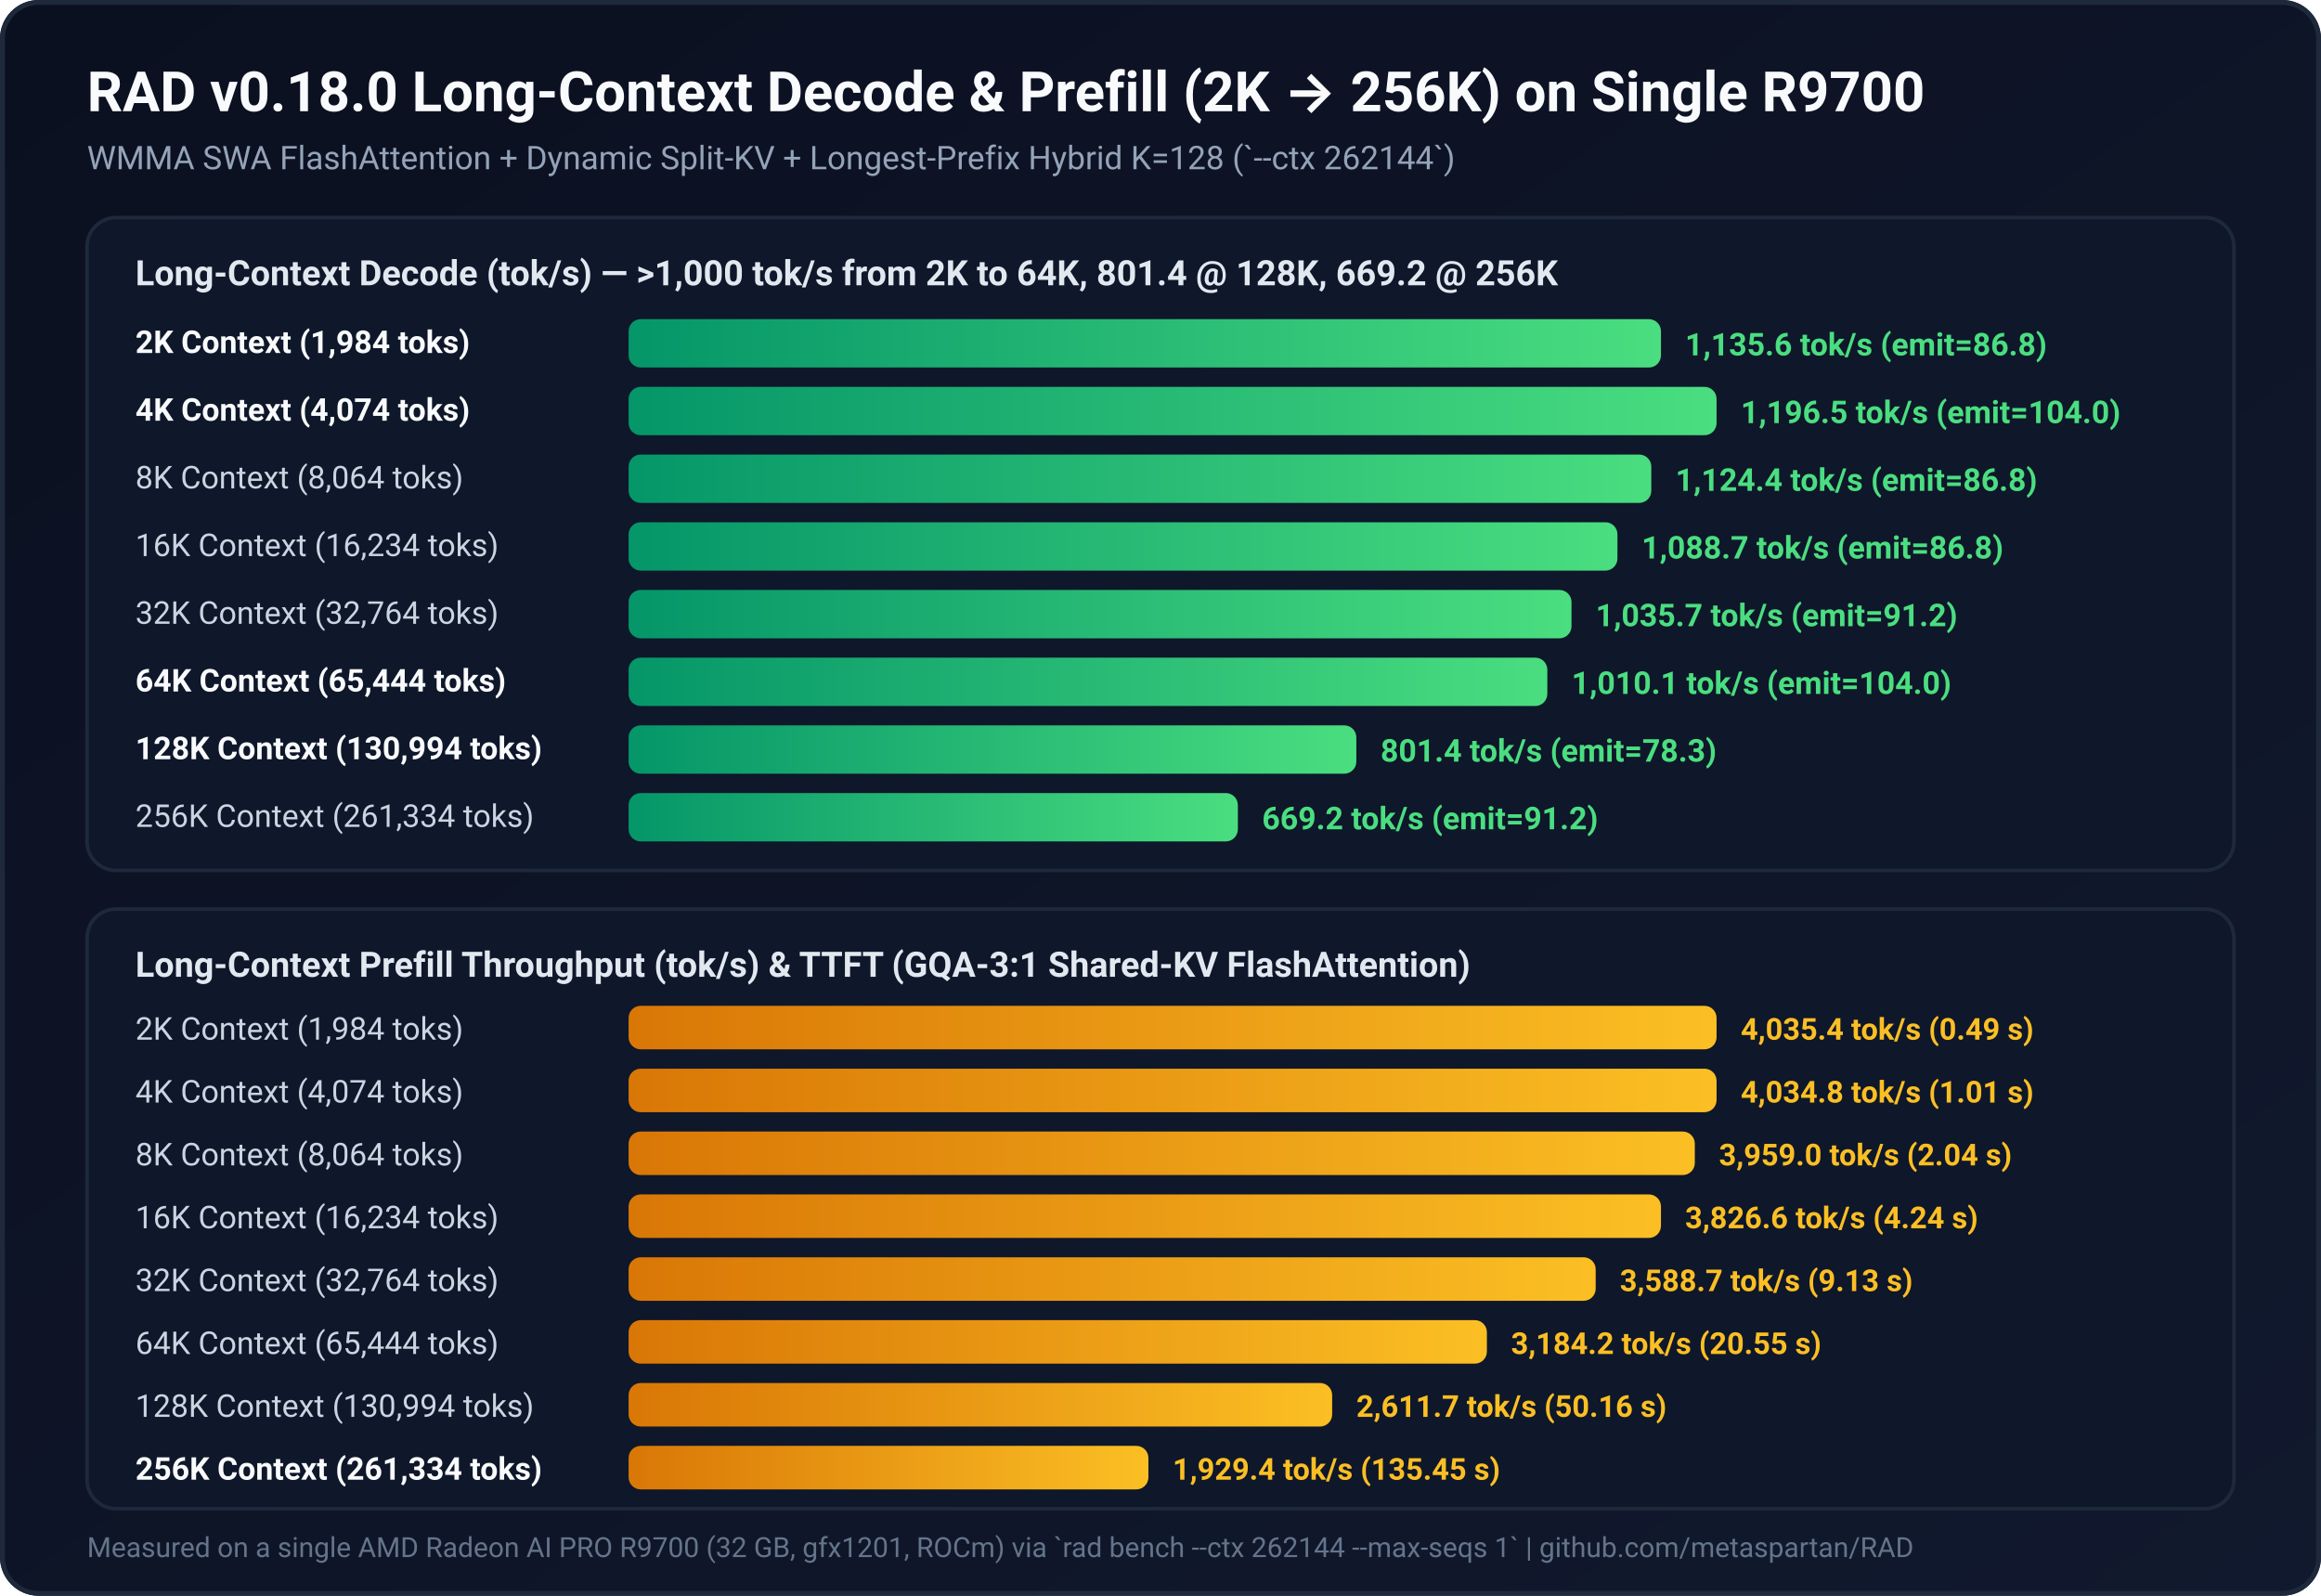
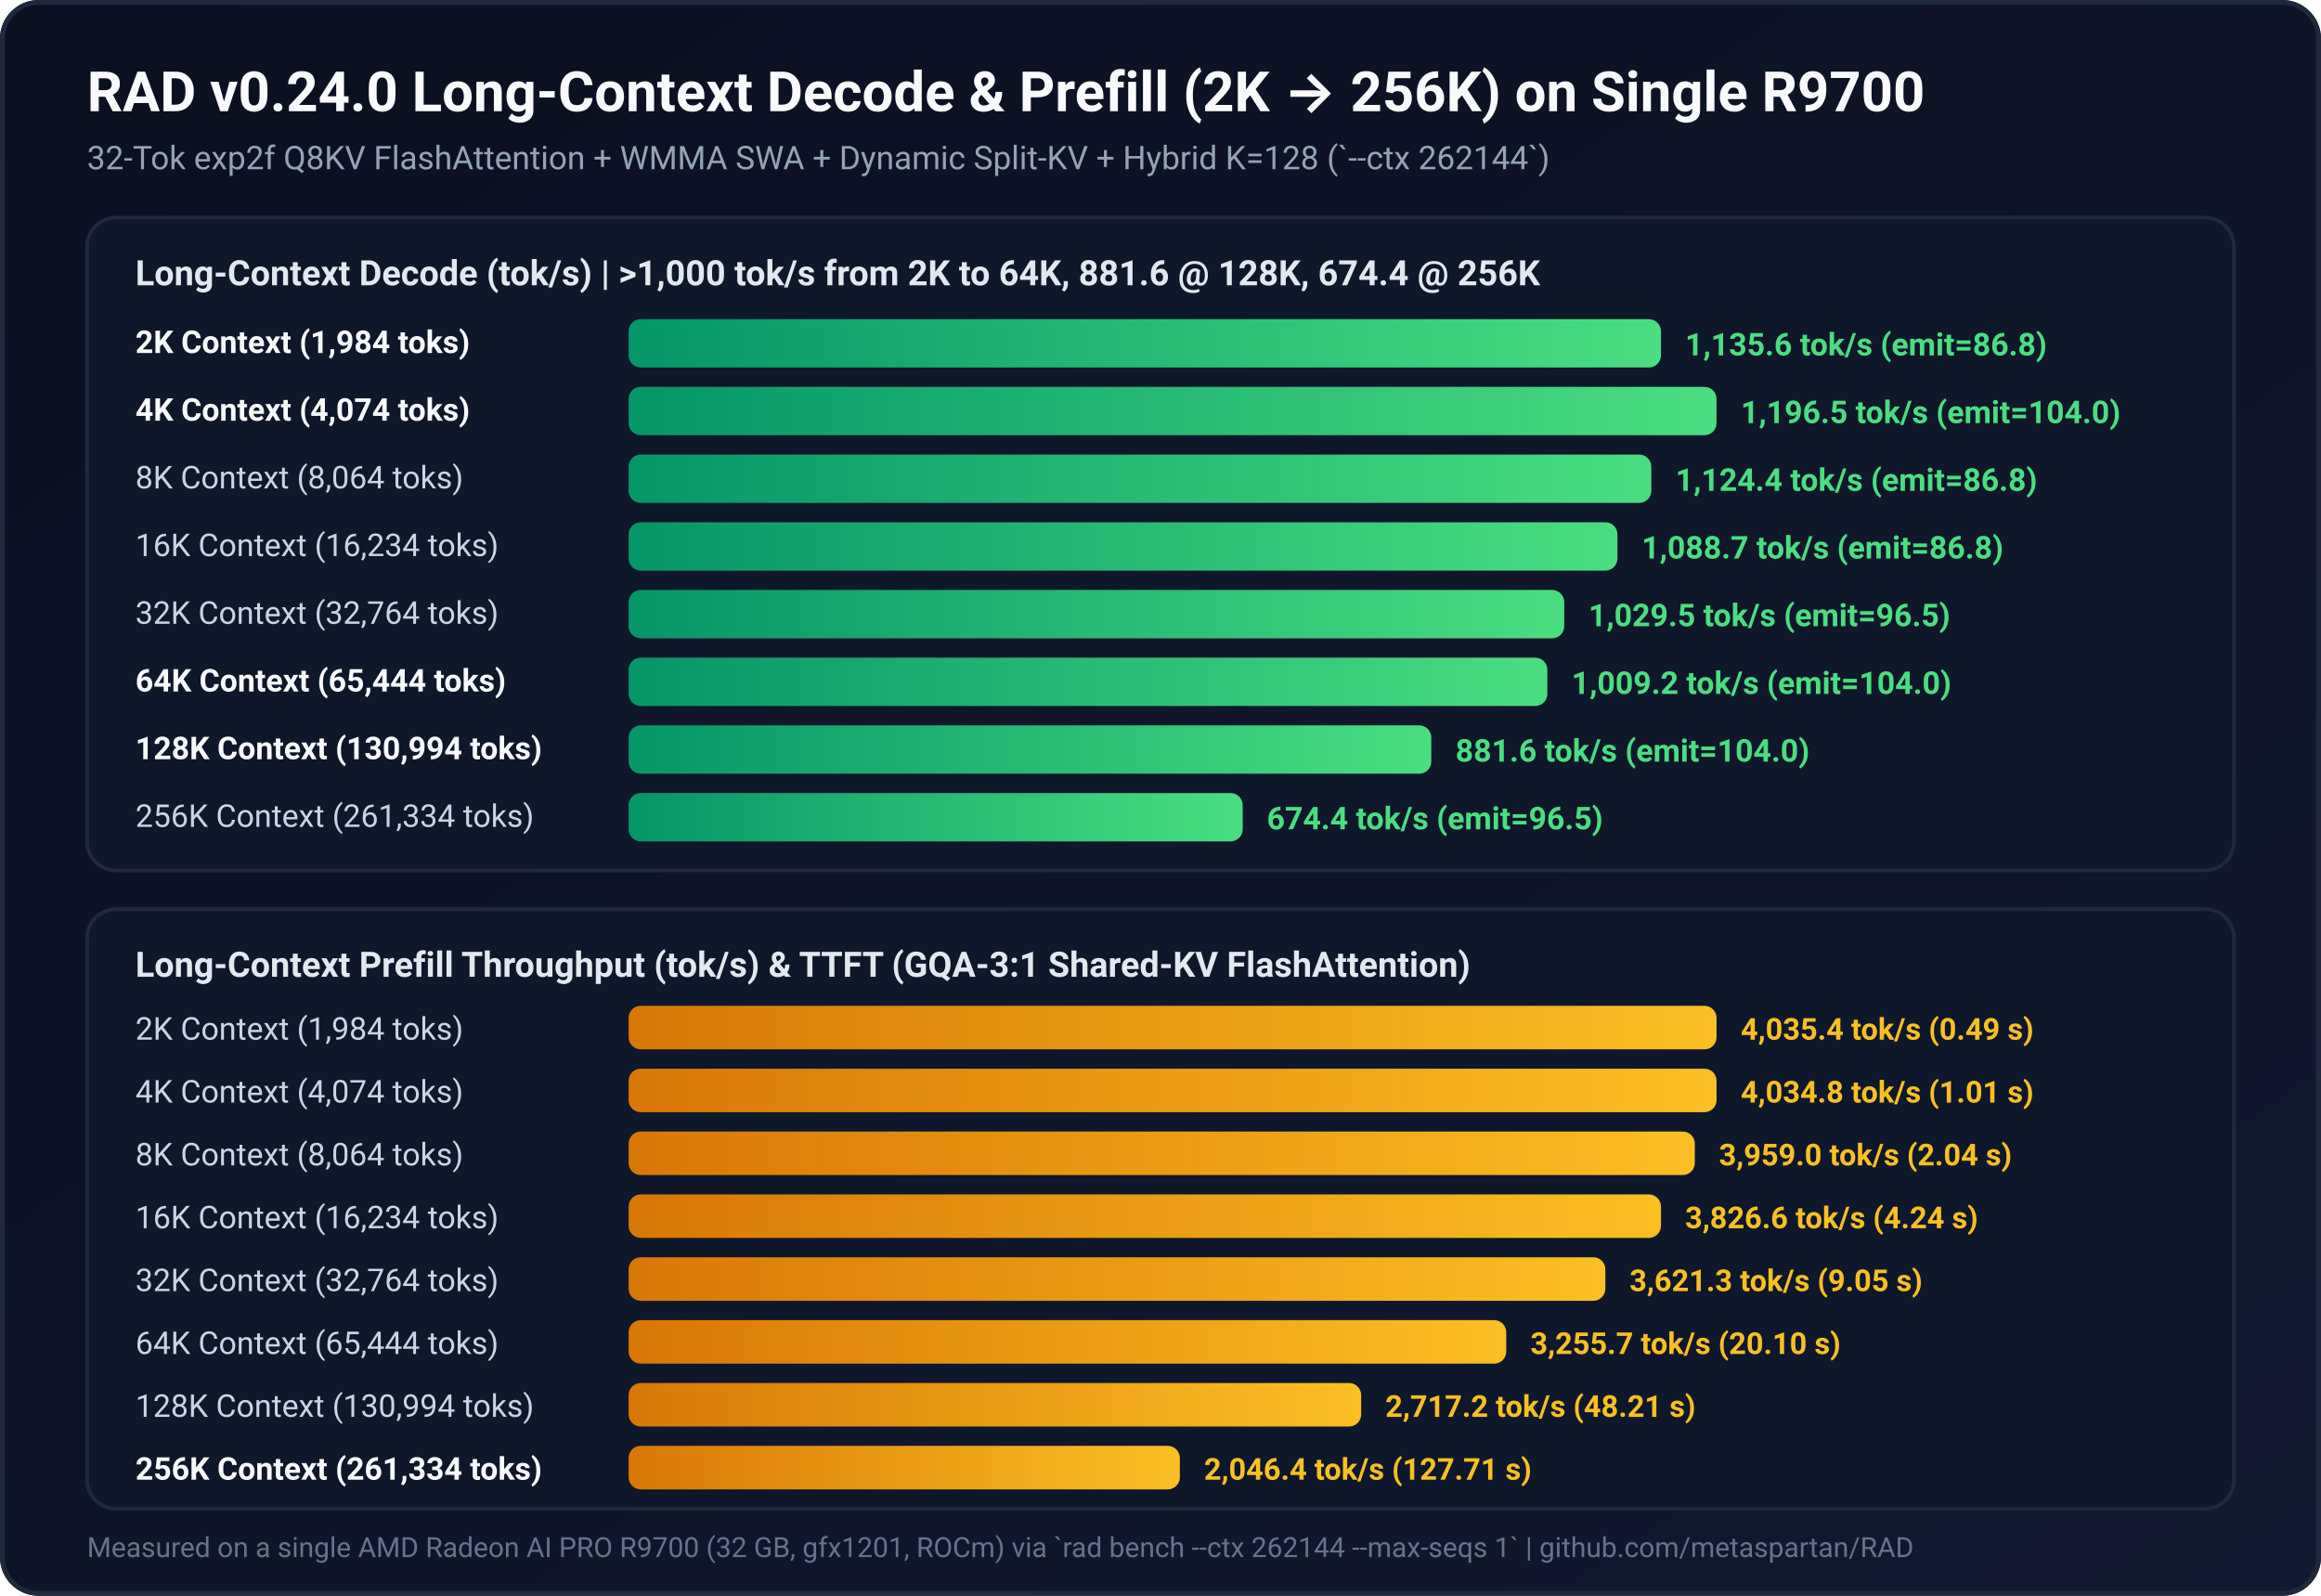
<svg xmlns="http://www.w3.org/2000/svg" viewBox="0 0 960 660" width="960" height="660">
  <defs>
    <linearGradient id="bg" x1="0" y1="0" x2="1" y2="1">
      <stop offset="0%" stop-color="#0b1020" />
      <stop offset="100%" stop-color="#11192e" />
    </linearGradient>
    <linearGradient id="decGrad" x1="0" y1="0" x2="1" y2="0">
      <stop offset="0%" stop-color="#059669" />
      <stop offset="100%" stop-color="#4ade80" />
    </linearGradient>
    <linearGradient id="ppGrad" x1="0" y1="0" x2="1" y2="0">
      <stop offset="0%" stop-color="#d97706" />
      <stop offset="100%" stop-color="#fbbf24" />
    </linearGradient>
  </defs>
  <rect width="960" height="660" rx="16" fill="url(#bg)" />
  <rect x="1" y="1" width="958" height="658" rx="15" fill="none" stroke="#1e293b" stroke-width="2" />
-   <text x="36" y="46" font-family="system-ui, -apple-system, Segoe UI, Roboto, sans-serif" font-size="23" font-weight="700" fill="#f8fafc">RAD v0.18.0 Long-Context Decode &amp; Prefill (2K → 256K) on Single R9700</text>
-   <text x="36" y="70" font-family="system-ui, -apple-system, Segoe UI, Roboto, sans-serif" font-size="13.5" fill="#94a3b8">WMMA SWA FlashAttention + Dynamic Split-KV + Longest-Prefix Hybrid K=128 (`--ctx 262144`)</text>
+   <text x="36" y="46" font-family="system-ui, -apple-system, Segoe UI, Roboto, sans-serif" font-size="23" font-weight="700" fill="#f8fafc">RAD v0.24.0 Long-Context Decode &amp; Prefill (2K → 256K) on Single R9700</text>
+   <text x="36" y="70" font-family="system-ui, -apple-system, Segoe UI, Roboto, sans-serif" font-size="13.5" fill="#94a3b8">32-Tok exp2f Q8KV FlashAttention + WMMA SWA + Dynamic Split-KV + Hybrid K=128 (`--ctx 262144`)</text>
  <rect x="36" y="90" width="888" height="270" rx="12" fill="#0f172a" stroke="#1e293b" stroke-width="1.5" />
-   <text x="56" y="118" font-family="system-ui, -apple-system, Segoe UI, Roboto, sans-serif" font-size="14.5" font-weight="700" fill="#e2e8f0">Long-Context Decode (tok/s) — &gt;1,000 tok/s from 2K to 64K, 801.4 @ 128K, 669.2 @ 256K</text>
+   <text x="56" y="118" font-family="system-ui, -apple-system, Segoe UI, Roboto, sans-serif" font-size="14.5" font-weight="700" fill="#e2e8f0">Long-Context Decode (tok/s) | &gt;1,000 tok/s from 2K to 64K, 881.6 @ 128K, 674.4 @ 256K</text>
  <text x="56" y="146" font-family="system-ui, -apple-system, Segoe UI, Roboto, sans-serif" font-size="13" font-weight="700" fill="#f8fafc">2K Context (1,984 toks)</text>
  <rect x="260" y="132" width="427" height="20" rx="5" fill="url(#decGrad)" />
  <text x="697" y="147" font-family="system-ui, -apple-system, Segoe UI, Roboto, sans-serif" font-size="13" font-weight="700" fill="#4ade80">1,135.6 tok/s (emit=86.8)</text>
  <text x="56" y="174" font-family="system-ui, -apple-system, Segoe UI, Roboto, sans-serif" font-size="13" font-weight="700" fill="#f8fafc">4K Context (4,074 toks)</text>
  <rect x="260" y="160" width="450" height="20" rx="5" fill="url(#decGrad)" />
  <text x="720" y="175" font-family="system-ui, -apple-system, Segoe UI, Roboto, sans-serif" font-size="13" font-weight="700" fill="#4ade80">1,196.5 tok/s (emit=104.0)</text>
  <text x="56" y="202" font-family="system-ui, -apple-system, Segoe UI, Roboto, sans-serif" font-size="13" fill="#cbd5e1">8K Context (8,064 toks)</text>
  <rect x="260" y="188" width="423" height="20" rx="5" fill="url(#decGrad)" />
  <text x="693" y="203" font-family="system-ui, -apple-system, Segoe UI, Roboto, sans-serif" font-size="13" font-weight="700" fill="#4ade80">1,124.4 tok/s (emit=86.8)</text>
  <text x="56" y="230" font-family="system-ui, -apple-system, Segoe UI, Roboto, sans-serif" font-size="13" fill="#cbd5e1">16K Context (16,234 toks)</text>
  <rect x="260" y="216" width="409" height="20" rx="5" fill="url(#decGrad)" />
  <text x="679" y="231" font-family="system-ui, -apple-system, Segoe UI, Roboto, sans-serif" font-size="13" font-weight="700" fill="#4ade80">1,088.7 tok/s (emit=86.8)</text>
  <text x="56" y="258" font-family="system-ui, -apple-system, Segoe UI, Roboto, sans-serif" font-size="13" fill="#cbd5e1">32K Context (32,764 toks)</text>
-   <rect x="260" y="244" width="390" height="20" rx="5" fill="url(#decGrad)" />
-   <text x="660" y="259" font-family="system-ui, -apple-system, Segoe UI, Roboto, sans-serif" font-size="13" font-weight="700" fill="#4ade80">1,035.7 tok/s (emit=91.2)</text>
+   <rect x="260" y="244" width="387" height="20" rx="5" fill="url(#decGrad)" />
+   <text x="657" y="259" font-family="system-ui, -apple-system, Segoe UI, Roboto, sans-serif" font-size="13" font-weight="700" fill="#4ade80">1,029.5 tok/s (emit=96.5)</text>
  <text x="56" y="286" font-family="system-ui, -apple-system, Segoe UI, Roboto, sans-serif" font-size="13" font-weight="700" fill="#f8fafc">64K Context (65,444 toks)</text>
  <rect x="260" y="272" width="380" height="20" rx="5" fill="url(#decGrad)" />
-   <text x="650" y="287" font-family="system-ui, -apple-system, Segoe UI, Roboto, sans-serif" font-size="13" font-weight="700" fill="#4ade80">1,010.1 tok/s (emit=104.0)</text>
+   <text x="650" y="287" font-family="system-ui, -apple-system, Segoe UI, Roboto, sans-serif" font-size="13" font-weight="700" fill="#4ade80">1,009.2 tok/s (emit=104.0)</text>
  <text x="56" y="314" font-family="system-ui, -apple-system, Segoe UI, Roboto, sans-serif" font-size="13" font-weight="700" fill="#f8fafc">128K Context (130,994 toks)</text>
-   <rect x="260" y="300" width="301" height="20" rx="5" fill="url(#decGrad)" />
-   <text x="571" y="315" font-family="system-ui, -apple-system, Segoe UI, Roboto, sans-serif" font-size="13" font-weight="700" fill="#4ade80">801.4 tok/s (emit=78.3)</text>
+   <rect x="260" y="300" width="332" height="20" rx="5" fill="url(#decGrad)" />
+   <text x="602" y="315" font-family="system-ui, -apple-system, Segoe UI, Roboto, sans-serif" font-size="13" font-weight="700" fill="#4ade80">881.6 tok/s (emit=104.0)</text>
  <text x="56" y="342" font-family="system-ui, -apple-system, Segoe UI, Roboto, sans-serif" font-size="13" fill="#cbd5e1">256K Context (261,334 toks)</text>
-   <rect x="260" y="328" width="252" height="20" rx="5" fill="url(#decGrad)" />
-   <text x="522" y="343" font-family="system-ui, -apple-system, Segoe UI, Roboto, sans-serif" font-size="13" font-weight="700" fill="#4ade80">669.2 tok/s (emit=91.2)</text>
+   <rect x="260" y="328" width="254" height="20" rx="5" fill="url(#decGrad)" />
+   <text x="524" y="343" font-family="system-ui, -apple-system, Segoe UI, Roboto, sans-serif" font-size="13" font-weight="700" fill="#4ade80">674.4 tok/s (emit=96.5)</text>
  <rect x="36" y="376" width="888" height="248" rx="12" fill="#0f172a" stroke="#1e293b" stroke-width="1.5" />
  <text x="56" y="404" font-family="system-ui, -apple-system, Segoe UI, Roboto, sans-serif" font-size="14.5" font-weight="700" fill="#e2e8f0">Long-Context Prefill Throughput (tok/s) &amp; TTFT (GQA-3:1 Shared-KV FlashAttention)</text>
  <text x="56" y="430" font-family="system-ui, -apple-system, Segoe UI, Roboto, sans-serif" font-size="13" fill="#cbd5e1">2K Context (1,984 toks)</text>
  <rect x="260" y="416" width="450" height="18" rx="5" fill="url(#ppGrad)" />
  <text x="720" y="430" font-family="system-ui, -apple-system, Segoe UI, Roboto, sans-serif" font-size="12.5" font-weight="700" fill="#fbbf24">4,035.4 tok/s (0.49 s)</text>
  <text x="56" y="456" font-family="system-ui, -apple-system, Segoe UI, Roboto, sans-serif" font-size="13" fill="#cbd5e1">4K Context (4,074 toks)</text>
  <rect x="260" y="442" width="450" height="18" rx="5" fill="url(#ppGrad)" />
  <text x="720" y="456" font-family="system-ui, -apple-system, Segoe UI, Roboto, sans-serif" font-size="12.5" font-weight="700" fill="#fbbf24">4,034.8 tok/s (1.01 s)</text>
  <text x="56" y="482" font-family="system-ui, -apple-system, Segoe UI, Roboto, sans-serif" font-size="13" fill="#cbd5e1">8K Context (8,064 toks)</text>
  <rect x="260" y="468" width="441" height="18" rx="5" fill="url(#ppGrad)" />
  <text x="711" y="482" font-family="system-ui, -apple-system, Segoe UI, Roboto, sans-serif" font-size="12.5" font-weight="700" fill="#fbbf24">3,959.0 tok/s (2.04 s)</text>
  <text x="56" y="508" font-family="system-ui, -apple-system, Segoe UI, Roboto, sans-serif" font-size="13" fill="#cbd5e1">16K Context (16,234 toks)</text>
  <rect x="260" y="494" width="427" height="18" rx="5" fill="url(#ppGrad)" />
  <text x="697" y="508" font-family="system-ui, -apple-system, Segoe UI, Roboto, sans-serif" font-size="12.5" font-weight="700" fill="#fbbf24">3,826.6 tok/s (4.24 s)</text>
  <text x="56" y="534" font-family="system-ui, -apple-system, Segoe UI, Roboto, sans-serif" font-size="13" fill="#cbd5e1">32K Context (32,764 toks)</text>
-   <rect x="260" y="520" width="400" height="18" rx="5" fill="url(#ppGrad)" />
-   <text x="670" y="534" font-family="system-ui, -apple-system, Segoe UI, Roboto, sans-serif" font-size="12.5" font-weight="700" fill="#fbbf24">3,588.7 tok/s (9.13 s)</text>
+   <rect x="260" y="520" width="404" height="18" rx="5" fill="url(#ppGrad)" />
+   <text x="674" y="534" font-family="system-ui, -apple-system, Segoe UI, Roboto, sans-serif" font-size="12.5" font-weight="700" fill="#fbbf24">3,621.3 tok/s (9.05 s)</text>
  <text x="56" y="560" font-family="system-ui, -apple-system, Segoe UI, Roboto, sans-serif" font-size="13" fill="#cbd5e1">64K Context (65,444 toks)</text>
-   <rect x="260" y="546" width="355" height="18" rx="5" fill="url(#ppGrad)" />
-   <text x="625" y="560" font-family="system-ui, -apple-system, Segoe UI, Roboto, sans-serif" font-size="12.5" font-weight="700" fill="#fbbf24">3,184.2 tok/s (20.55 s)</text>
+   <rect x="260" y="546" width="363" height="18" rx="5" fill="url(#ppGrad)" />
+   <text x="633" y="560" font-family="system-ui, -apple-system, Segoe UI, Roboto, sans-serif" font-size="12.5" font-weight="700" fill="#fbbf24">3,255.7 tok/s (20.10 s)</text>
  <text x="56" y="586" font-family="system-ui, -apple-system, Segoe UI, Roboto, sans-serif" font-size="13" fill="#cbd5e1">128K Context (130,994 toks)</text>
-   <rect x="260" y="572" width="291" height="18" rx="5" fill="url(#ppGrad)" />
-   <text x="561" y="586" font-family="system-ui, -apple-system, Segoe UI, Roboto, sans-serif" font-size="12.5" font-weight="700" fill="#fbbf24">2,611.7 tok/s (50.16 s)</text>
+   <rect x="260" y="572" width="303" height="18" rx="5" fill="url(#ppGrad)" />
+   <text x="573" y="586" font-family="system-ui, -apple-system, Segoe UI, Roboto, sans-serif" font-size="12.5" font-weight="700" fill="#fbbf24">2,717.2 tok/s (48.21 s)</text>
  <text x="56" y="612" font-family="system-ui, -apple-system, Segoe UI, Roboto, sans-serif" font-size="13" font-weight="700" fill="#f8fafc">256K Context (261,334 toks)</text>
-   <rect x="260" y="598" width="215" height="18" rx="5" fill="url(#ppGrad)" />
-   <text x="485" y="612" font-family="system-ui, -apple-system, Segoe UI, Roboto, sans-serif" font-size="12.5" font-weight="700" fill="#fbbf24">1,929.4 tok/s (135.45 s)</text>
+   <rect x="260" y="598" width="228" height="18" rx="5" fill="url(#ppGrad)" />
+   <text x="498" y="612" font-family="system-ui, -apple-system, Segoe UI, Roboto, sans-serif" font-size="12.5" font-weight="700" fill="#fbbf24">2,046.4 tok/s (127.71 s)</text>
  <text x="36" y="644" font-family="system-ui, -apple-system, Segoe UI, Roboto, sans-serif" font-size="11.5" fill="#64748b">Measured on a single AMD Radeon AI PRO R9700 (32 GB, gfx1201, ROCm) via `rad bench --ctx 262144 --max-seqs 1` | github.com/metaspartan/RAD</text>
</svg>
